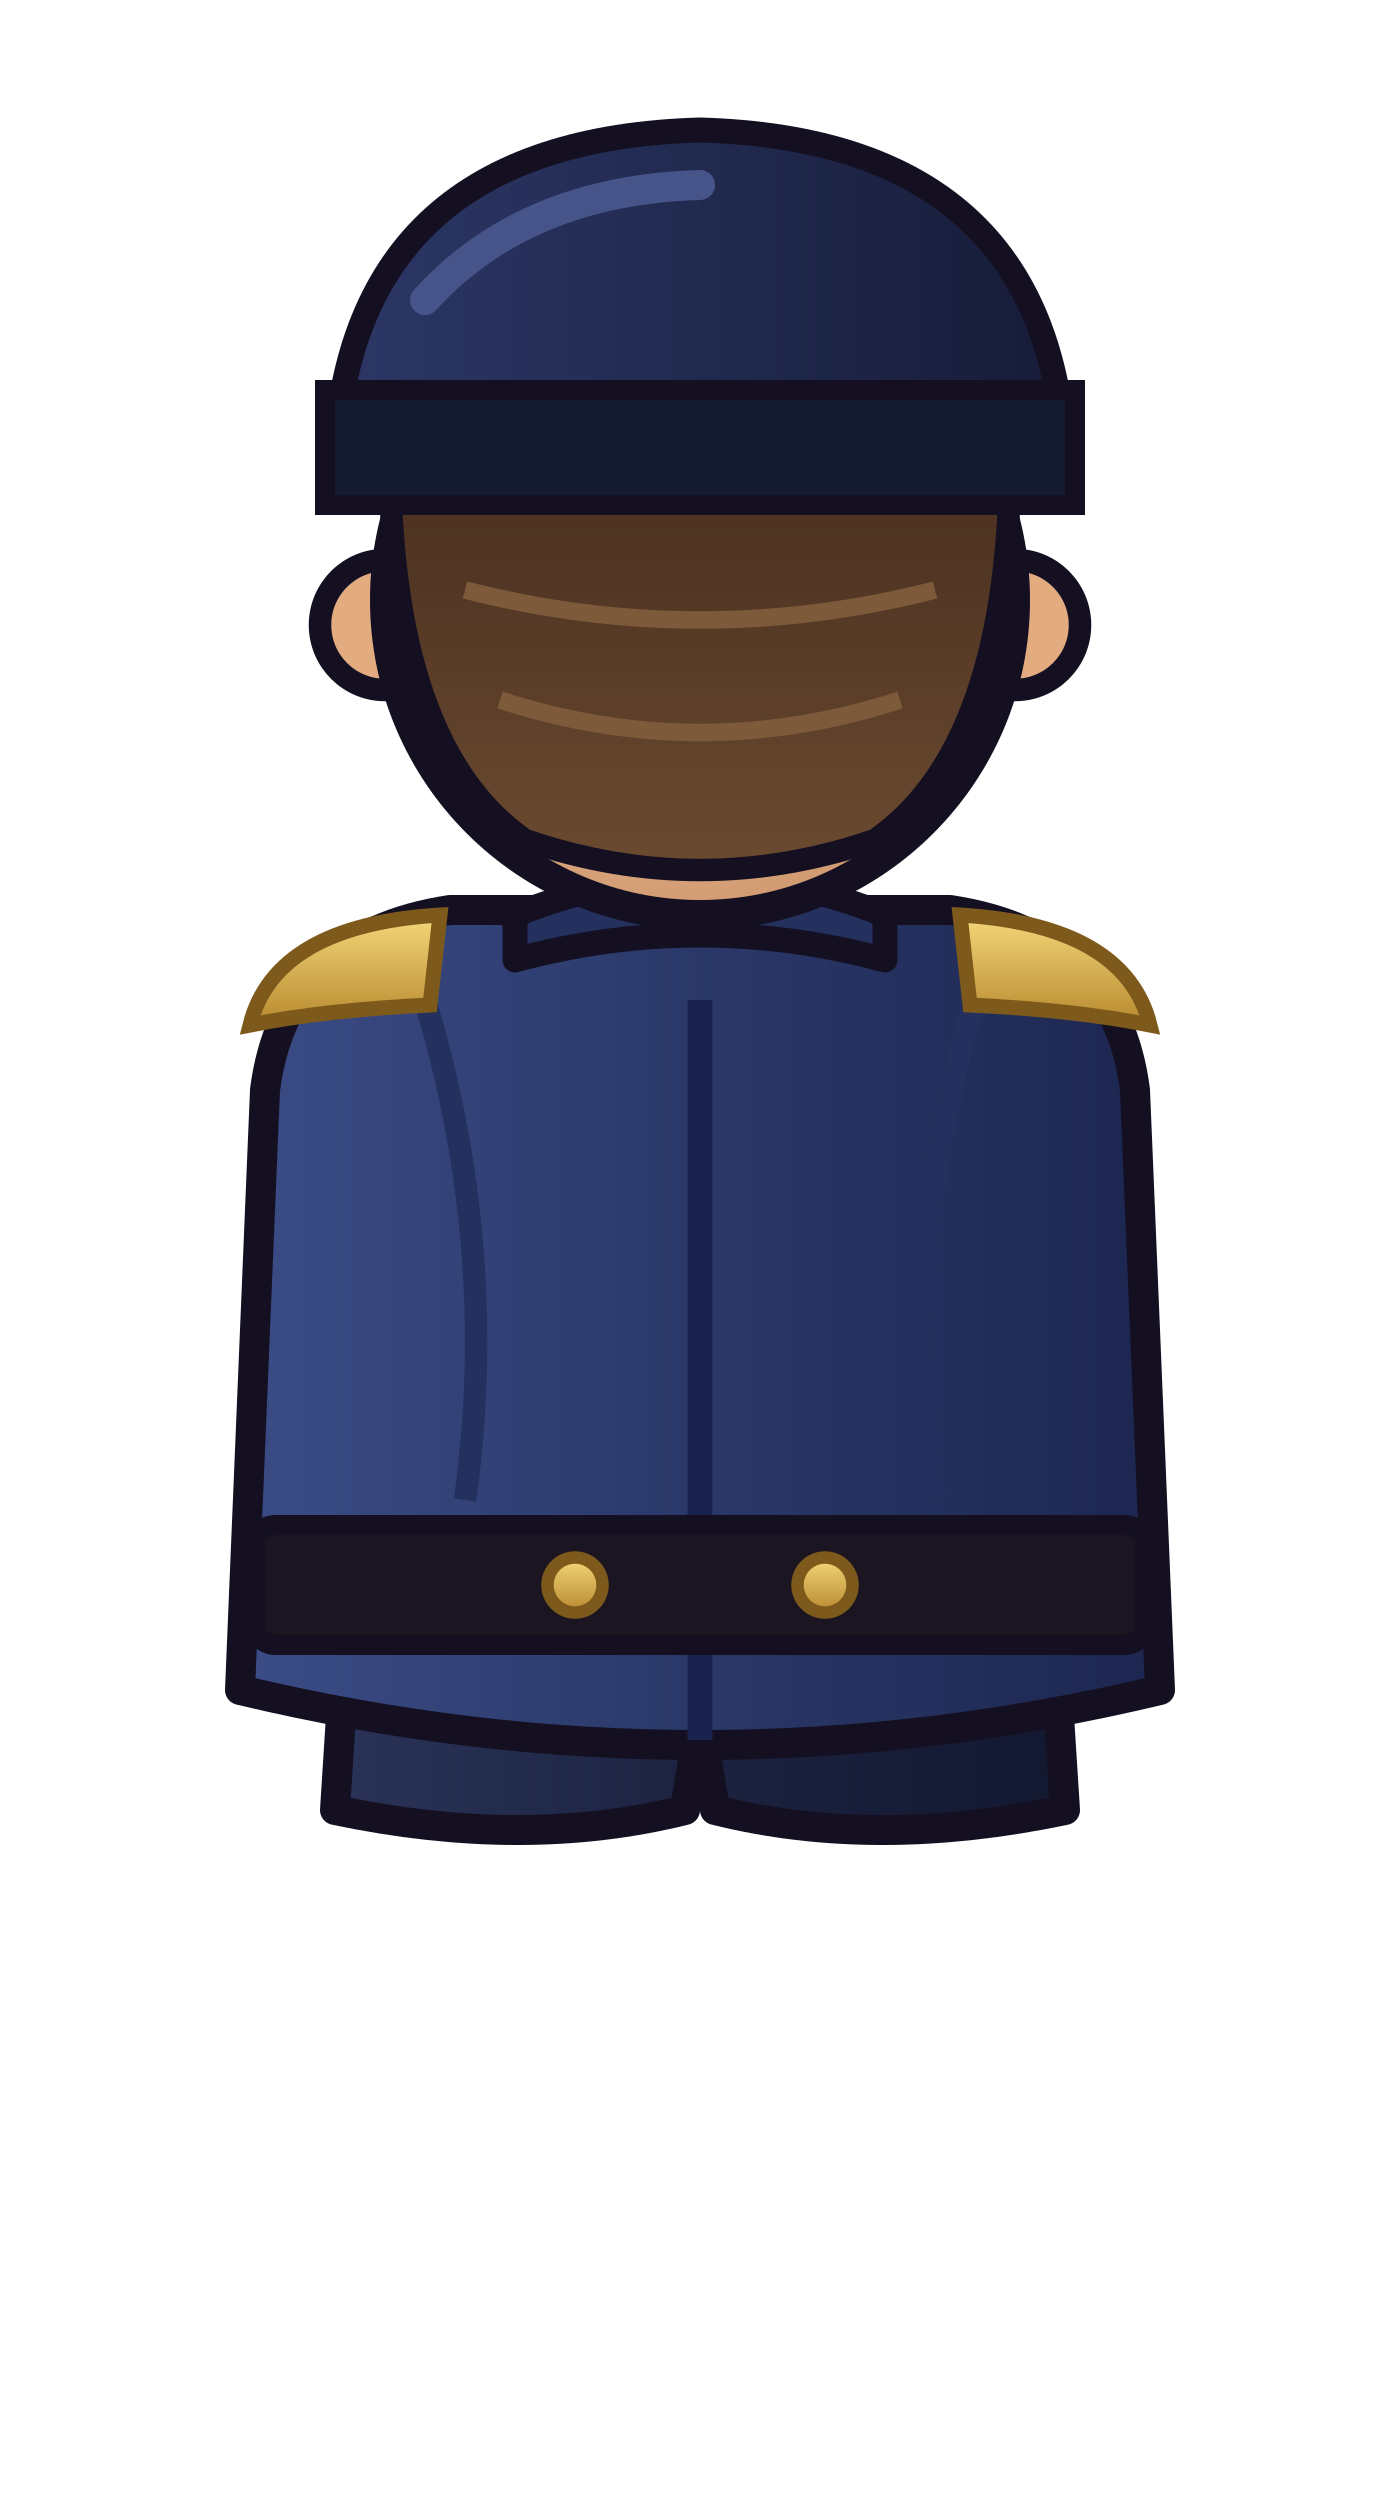
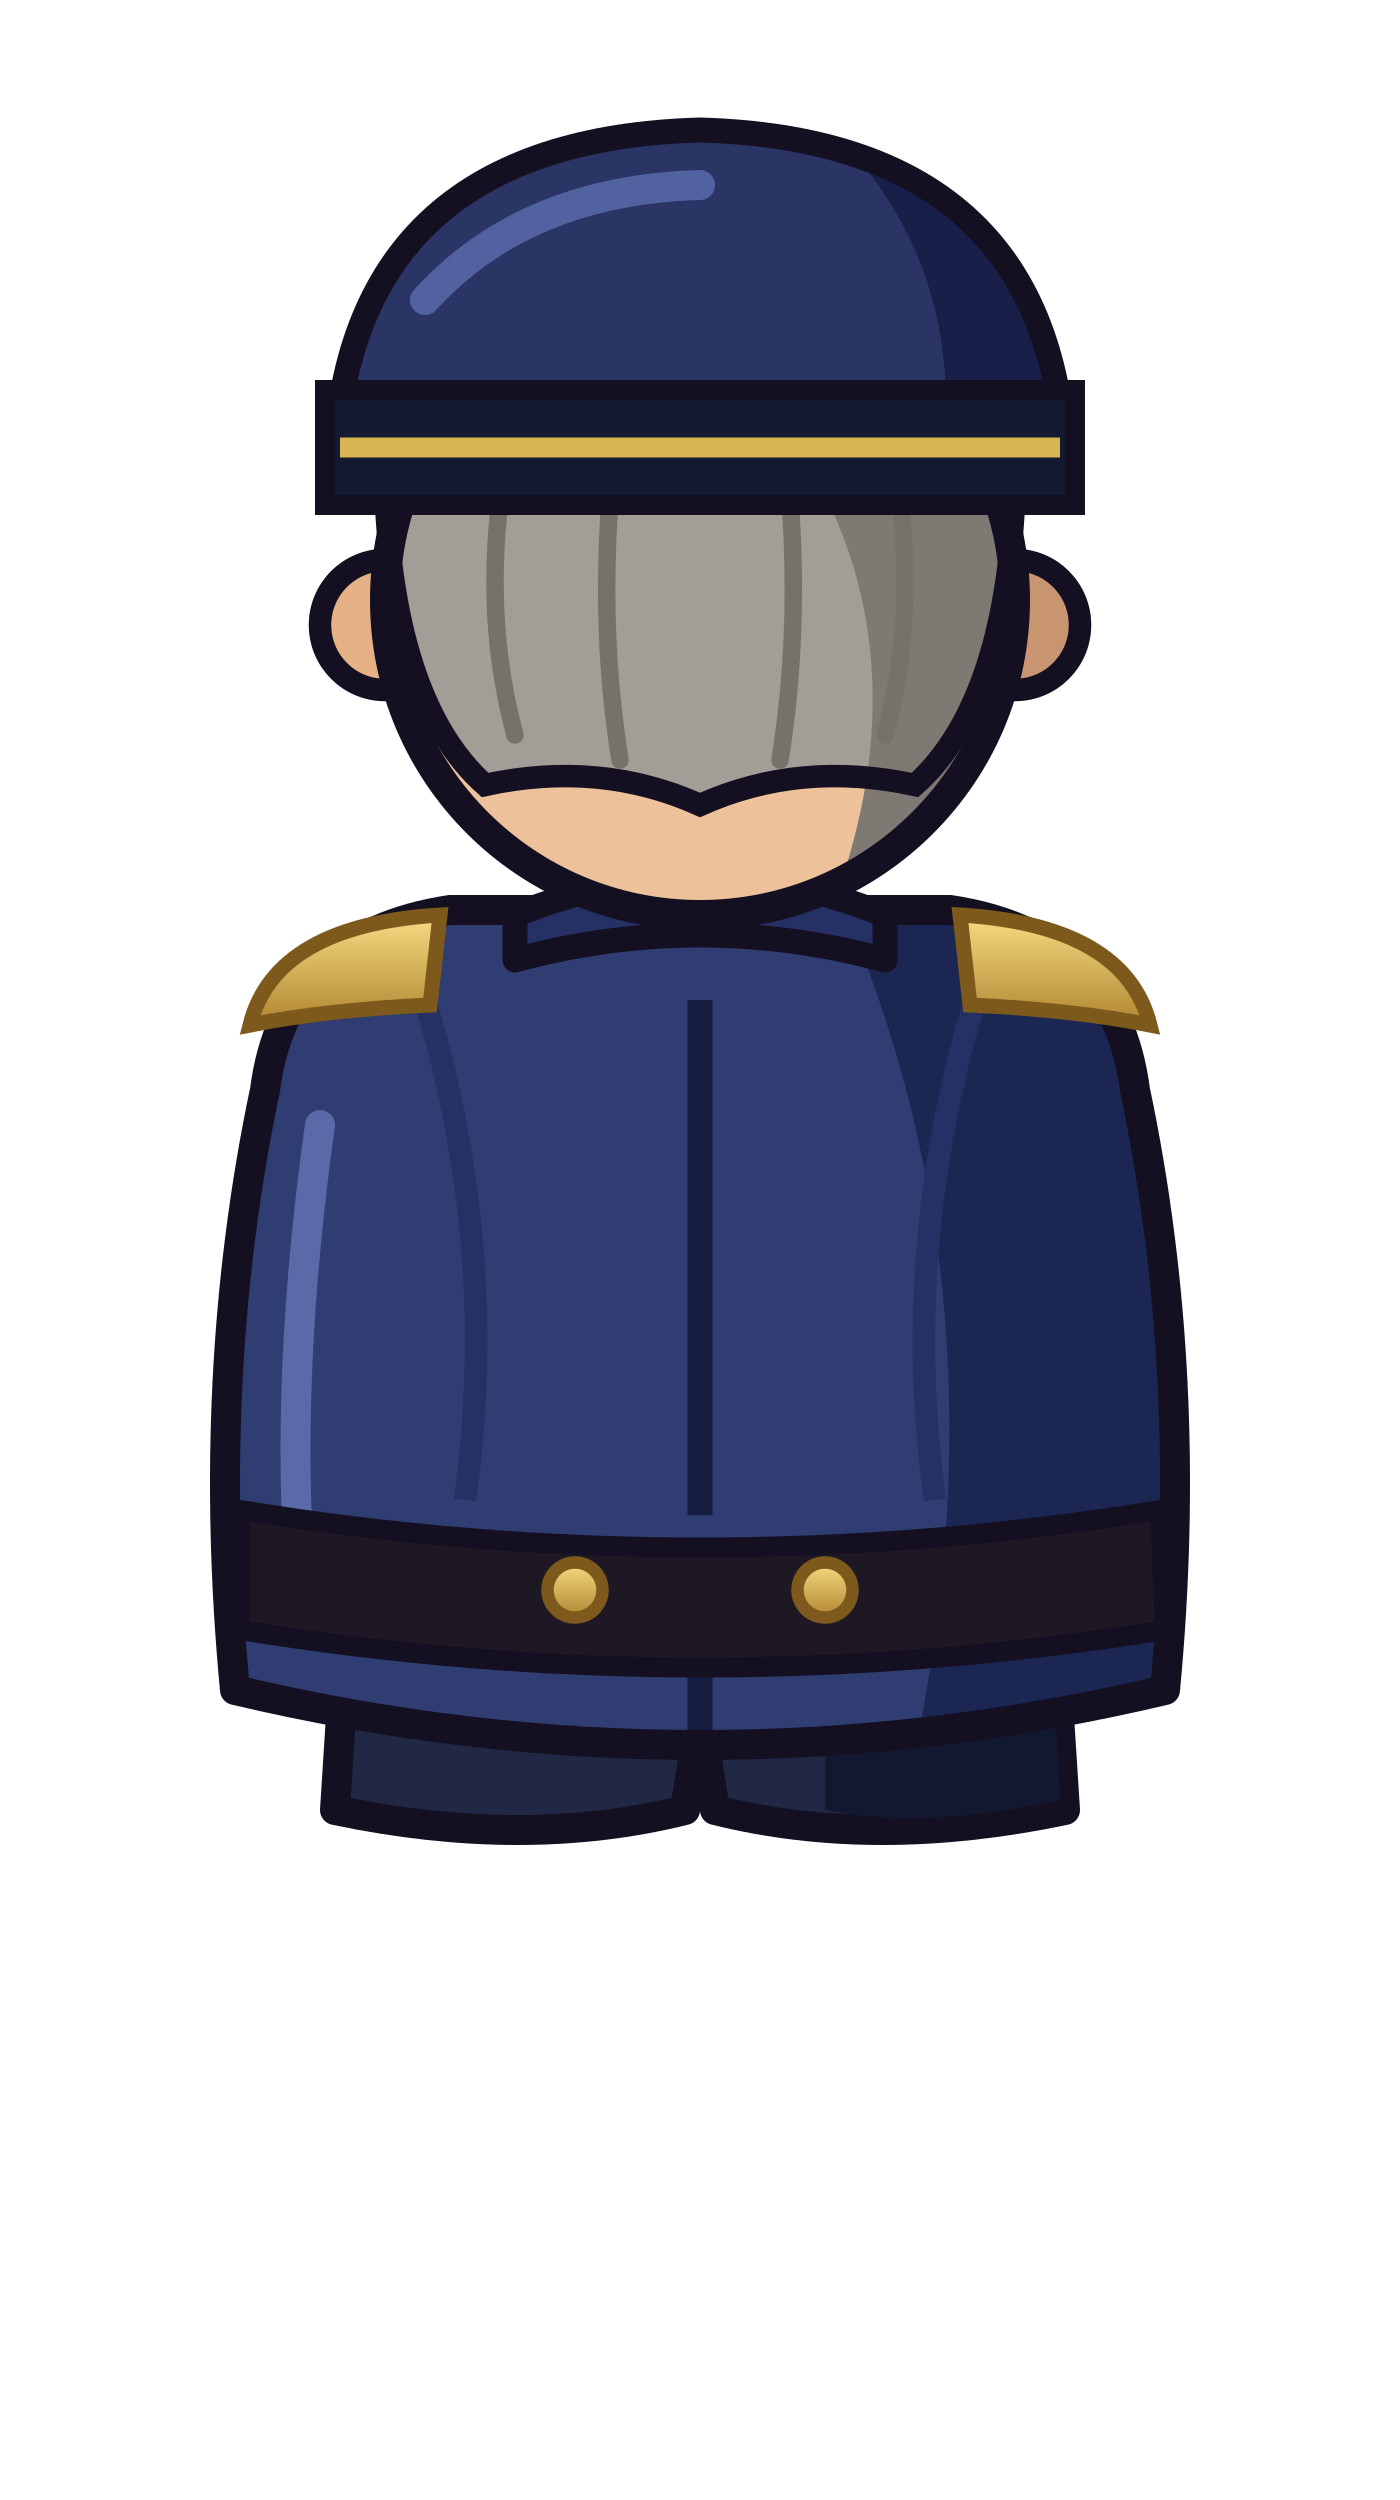
<svg xmlns="http://www.w3.org/2000/svg" width="56" height="100" viewBox="0 0 56 100">
  <defs>
-     <linearGradient id="tunic" x1="0" y1="0" x2="1" y2="0">
-       <stop offset="0" stop-color="#3b4c86" />
-       <stop offset="0.45" stop-color="#2c3a6b" />
-       <stop offset="1" stop-color="#1c2650" />
+     <linearGradient id="gold" x1="0" y1="0" x2="0" y2="1">
+       <stop offset="0" stop-color="#f6dc84" />
+       <stop offset="1" stop-color="#b08530" />
    </linearGradient>
-     <linearGradient id="cloth" x1="0" y1="0" x2="1" y2="0">
-       <stop offset="0" stop-color="#2a3358" />
-       <stop offset="0.5" stop-color="#1c2340" />
-       <stop offset="1" stop-color="#121830" />
-     </linearGradient>
-     <radialGradient id="skin" cx="0.42" cy="0.5" r="0.66">
-       <stop offset="0" stop-color="#f0c49c" />
-       <stop offset="1" stop-color="#c98f66" />
-     </radialGradient>
-     <linearGradient id="cap" x1="0" y1="0" x2="1" y2="0">
-       <stop offset="0" stop-color="#2c3766" />
-       <stop offset="1" stop-color="#161c38" />
-     </linearGradient>
-     <linearGradient id="gold" x1="0" y1="0" x2="0" y2="1">
-       <stop offset="0" stop-color="#f4d77a" />
-       <stop offset="1" stop-color="#b8892e" />
-     </linearGradient>
-     <linearGradient id="hair" x1="0" y1="0" x2="0" y2="1">
-       <stop offset="0" stop-color="#4a3020" />
-       <stop offset="1" stop-color="#6b4a30" />
-     </linearGradient>
+     <clipPath id="jacket">
+       <path d="M10.6 43.6 Q11.4 37.4 18 36.4 L38 36.4 Q44.6 37.4 45.4 43.6 Q47.8 55 46.6 67.6 Q28 72 9.4 67.6 Q8.2 55 10.6 43.6 Z" />
+     </clipPath>
+     <clipPath id="head">
+       <circle cx="28" cy="24" r="12.6" />
+     </clipPath>
+     <clipPath id="cap">
+       <path d="M13.4 18.4 Q14 5.6 28 5.2 Q42 5.6 42.6 18.4 Z" />
+     </clipPath>
  </defs>
-   <path d="M14 63 L42 63 L42.6 72.4 Q35 74 28.6 72.4 L28 68.6 L27.4 72.4 Q21 74 13.4 72.4 Z" fill="url(#cloth)" stroke="#141022" stroke-width="1.2" stroke-linejoin="round" />
-   <path d="M10.6 43.6 Q11.4 37.4 18 36.4 L38 36.4 Q44.6 37.4 45.4 43.6 L46.4 67.6 Q28 72 9.6 67.6 Z" fill="url(#tunic)" stroke="#141022" stroke-width="1.2" stroke-linejoin="round" />
-   <path d="M28 40 L28 61 M28 65.6 L28 69.6" stroke="#1a2350" stroke-width="1" />
-   <path d="M17 40 Q20 50 18.6 60 M39 40 Q36 50 37.4 60" stroke="#24305e" stroke-width="0.9" fill="none" />
-   <rect x="10.2" y="61" width="35.6" height="4.8" rx="0.8" fill="#1a1520" stroke="#141022" stroke-width="0.8" />
+   <path d="M14 63 L42 63 L42.6 72.4 Q35 74 28.6 72.4 L28 68.6 L27.4 72.4 Q21 74 13.4 72.4 Z" fill="#202846" stroke="#141022" stroke-width="1.2" stroke-linejoin="round" />
+   <path d="M33 63.6 L42 63.6 L42.4 72 Q37 73.2 33 72.4 Z" fill="#121830" />
+   <path d="M10.6 43.6 Q11.4 37.4 18 36.4 L38 36.4 Q44.6 37.4 45.4 43.6 Q47.8 55 46.6 67.6 Q28 72 9.4 67.6 Q8.2 55 10.6 43.6 Z" fill="#2f3d72" />
+   <g clip-path="url(#jacket)">
+     <path d="M33.6 36 Q40.6 52 36.4 71 L49 71 L49 36 Z" fill="#1c2652" />
+     <path d="M12.8 45 Q11.4 55 12 63" stroke="#5a6aa8" stroke-width="1.2" fill="none" stroke-linecap="round" />
+     <path d="M17 40 Q20 50 18.6 60 M39 40 Q36 50 37.4 60" stroke="#253065" stroke-width="0.9" fill="none" />
+   </g>
+   <path d="M28 40 L28 60.6 M28 65.6 L28 69.6" stroke="#141c40" stroke-width="1" />
+   <path d="M10.6 43.6 Q11.4 37.4 18 36.4 L38 36.4 Q44.6 37.4 45.4 43.6 Q47.8 55 46.6 67.6 Q28 72 9.4 67.6 Q8.2 55 10.6 43.6 Z" fill="none" stroke="#141022" stroke-width="1.2" stroke-linejoin="round" />
+   <path d="M9.6 60.4 Q28 63.4 46.4 60.4 L46.6 65.2 Q28 68.2 9.6 65.2 Z" fill="#1d1824" stroke="#141022" stroke-width="0.8" stroke-linejoin="round" />
  <g fill="url(#gold)" stroke="#7d5a1c" stroke-width="0.5">
-     <circle cx="23" cy="63.4" r="1.1" />
-     <circle cx="33" cy="63.4" r="1.1" />
+     <circle cx="23" cy="63.6" r="1.1" />
+     <circle cx="33" cy="63.6" r="1.1" />
  </g>
  <path d="M10 41 Q11 37 17.6 36.6 L17.2 40.2 Q13 40.4 10 41 Z M46 41 Q45 37 38.4 36.6 L38.8 40.2 Q43 40.4 46 41 Z" fill="url(#gold)" stroke="#7d5a1c" stroke-width="0.6" />
-   <rect x="23" y="31" width="10" height="6" fill="#d9a074" />
-   <path d="M20.6 36.6 Q28 33.6 35.4 36.6 L35.4 38.4 Q28 36.4 20.6 38.4 Z" fill="#24305e" stroke="#141022" stroke-width="1" stroke-linejoin="round" />
-   <circle cx="15.4" cy="25" r="2.6" fill="#e2ab80" stroke="#141022" stroke-width="0.9" />
-   <circle cx="40.6" cy="25" r="2.6" fill="#e2ab80" stroke="#141022" stroke-width="0.9" />
-   <circle cx="28" cy="24" r="12.6" fill="url(#skin)" stroke="#141022" stroke-width="1.2" />
-   <path d="M15.6 19 Q15.8 30 21 33.6 Q28 36 35 33.6 Q40.2 30 40.4 19 Z" fill="url(#hair)" />
-   <path d="M20 28 Q28 30.6 36 28 M18.6 23.6 Q28 26 37.4 23.6" stroke="#7d5a3a" stroke-width="0.7" fill="none" />
-   <path d="M15.6 19 Q15.8 30 21 33.6 Q28 36 35 33.6 Q40.2 30 40.4 19" fill="none" stroke="#141022" stroke-width="0.9" />
-   <path d="M13.4 18.4 Q14 5.6 28 5.2 Q42 5.6 42.6 18.4 Z" fill="url(#cap)" stroke="#141022" stroke-width="1" stroke-linejoin="round" />
-   <path d="M17 12 Q21 7.6 28 7.4" stroke="#46548a" stroke-width="1.2" fill="none" stroke-linecap="round" />
+   <rect x="23" y="31" width="10" height="6" fill="#d79f73" />
+   <path d="M20.6 36.6 Q28 33.6 35.4 36.6 L35.4 38.4 Q28 36.4 20.6 38.4 Z" fill="#253065" stroke="#141022" stroke-width="1" stroke-linejoin="round" />
+   <circle cx="15.4" cy="25" r="2.6" fill="#e6b285" stroke="#141022" stroke-width="0.9" />
+   <circle cx="40.6" cy="25" r="2.6" fill="#c99470" stroke="#141022" stroke-width="0.9" />
+   <circle cx="28" cy="24" r="12.6" fill="#edc29a" />
+   <g clip-path="url(#head)">
+     <path d="M15 18 Q15.2 28 19.4 31.4 Q24 30.4 28 32.2 Q32 30.4 36.6 31.4 Q40.8 28 41 18 Z" fill="#a39d97" />
+     <path d="M32 18 Q37 26 33.4 36 L42 36 L42 18 Z" fill="#7f7974" />
+     <path d="M20 20 Q19.4 25 20.6 29.4 M24.4 20 Q24 25.4 24.8 30.4 M31.6 20 Q32 25.4 31.2 30.4 M36 20 Q36.6 25 35.4 29.4" stroke="#77716b" stroke-width="0.7" fill="none" stroke-linecap="round" />
+   </g>
+   <path d="M15.4 19 Q15.6 28 19.4 31.4 Q24 30.4 28 32.2 Q32 30.4 36.6 31.4 Q40.4 28 40.6 19" fill="none" stroke="#141022" stroke-width="0.9" />
+   <circle cx="28" cy="24" r="12.6" fill="none" stroke="#141022" stroke-width="1.2" />
+   <path d="M13.4 18.4 Q14 5.6 28 5.2 Q42 5.6 42.6 18.4 Z" fill="#2a3566" />
+   <g clip-path="url(#cap)">
+     <path d="M32 4 Q39 10 37.6 19 L44 19 L44 4 Z" fill="#18204a" />
+   </g>
+   <path d="M17 12 Q21 7.6 28 7.4" stroke="#5262a0" stroke-width="1.2" fill="none" stroke-linecap="round" />
+   <path d="M13.4 18.4 Q14 5.6 28 5.2 Q42 5.6 42.6 18.4 Z" fill="none" stroke="#141022" stroke-width="1" stroke-linejoin="round" />
  <rect x="13" y="15.6" width="30" height="4.6" fill="#141a30" stroke="#141022" stroke-width="0.8" />
+   <path d="M13.6 17.9 L42.4 17.9" stroke="#d9b452" stroke-width="0.8" />
</svg>
